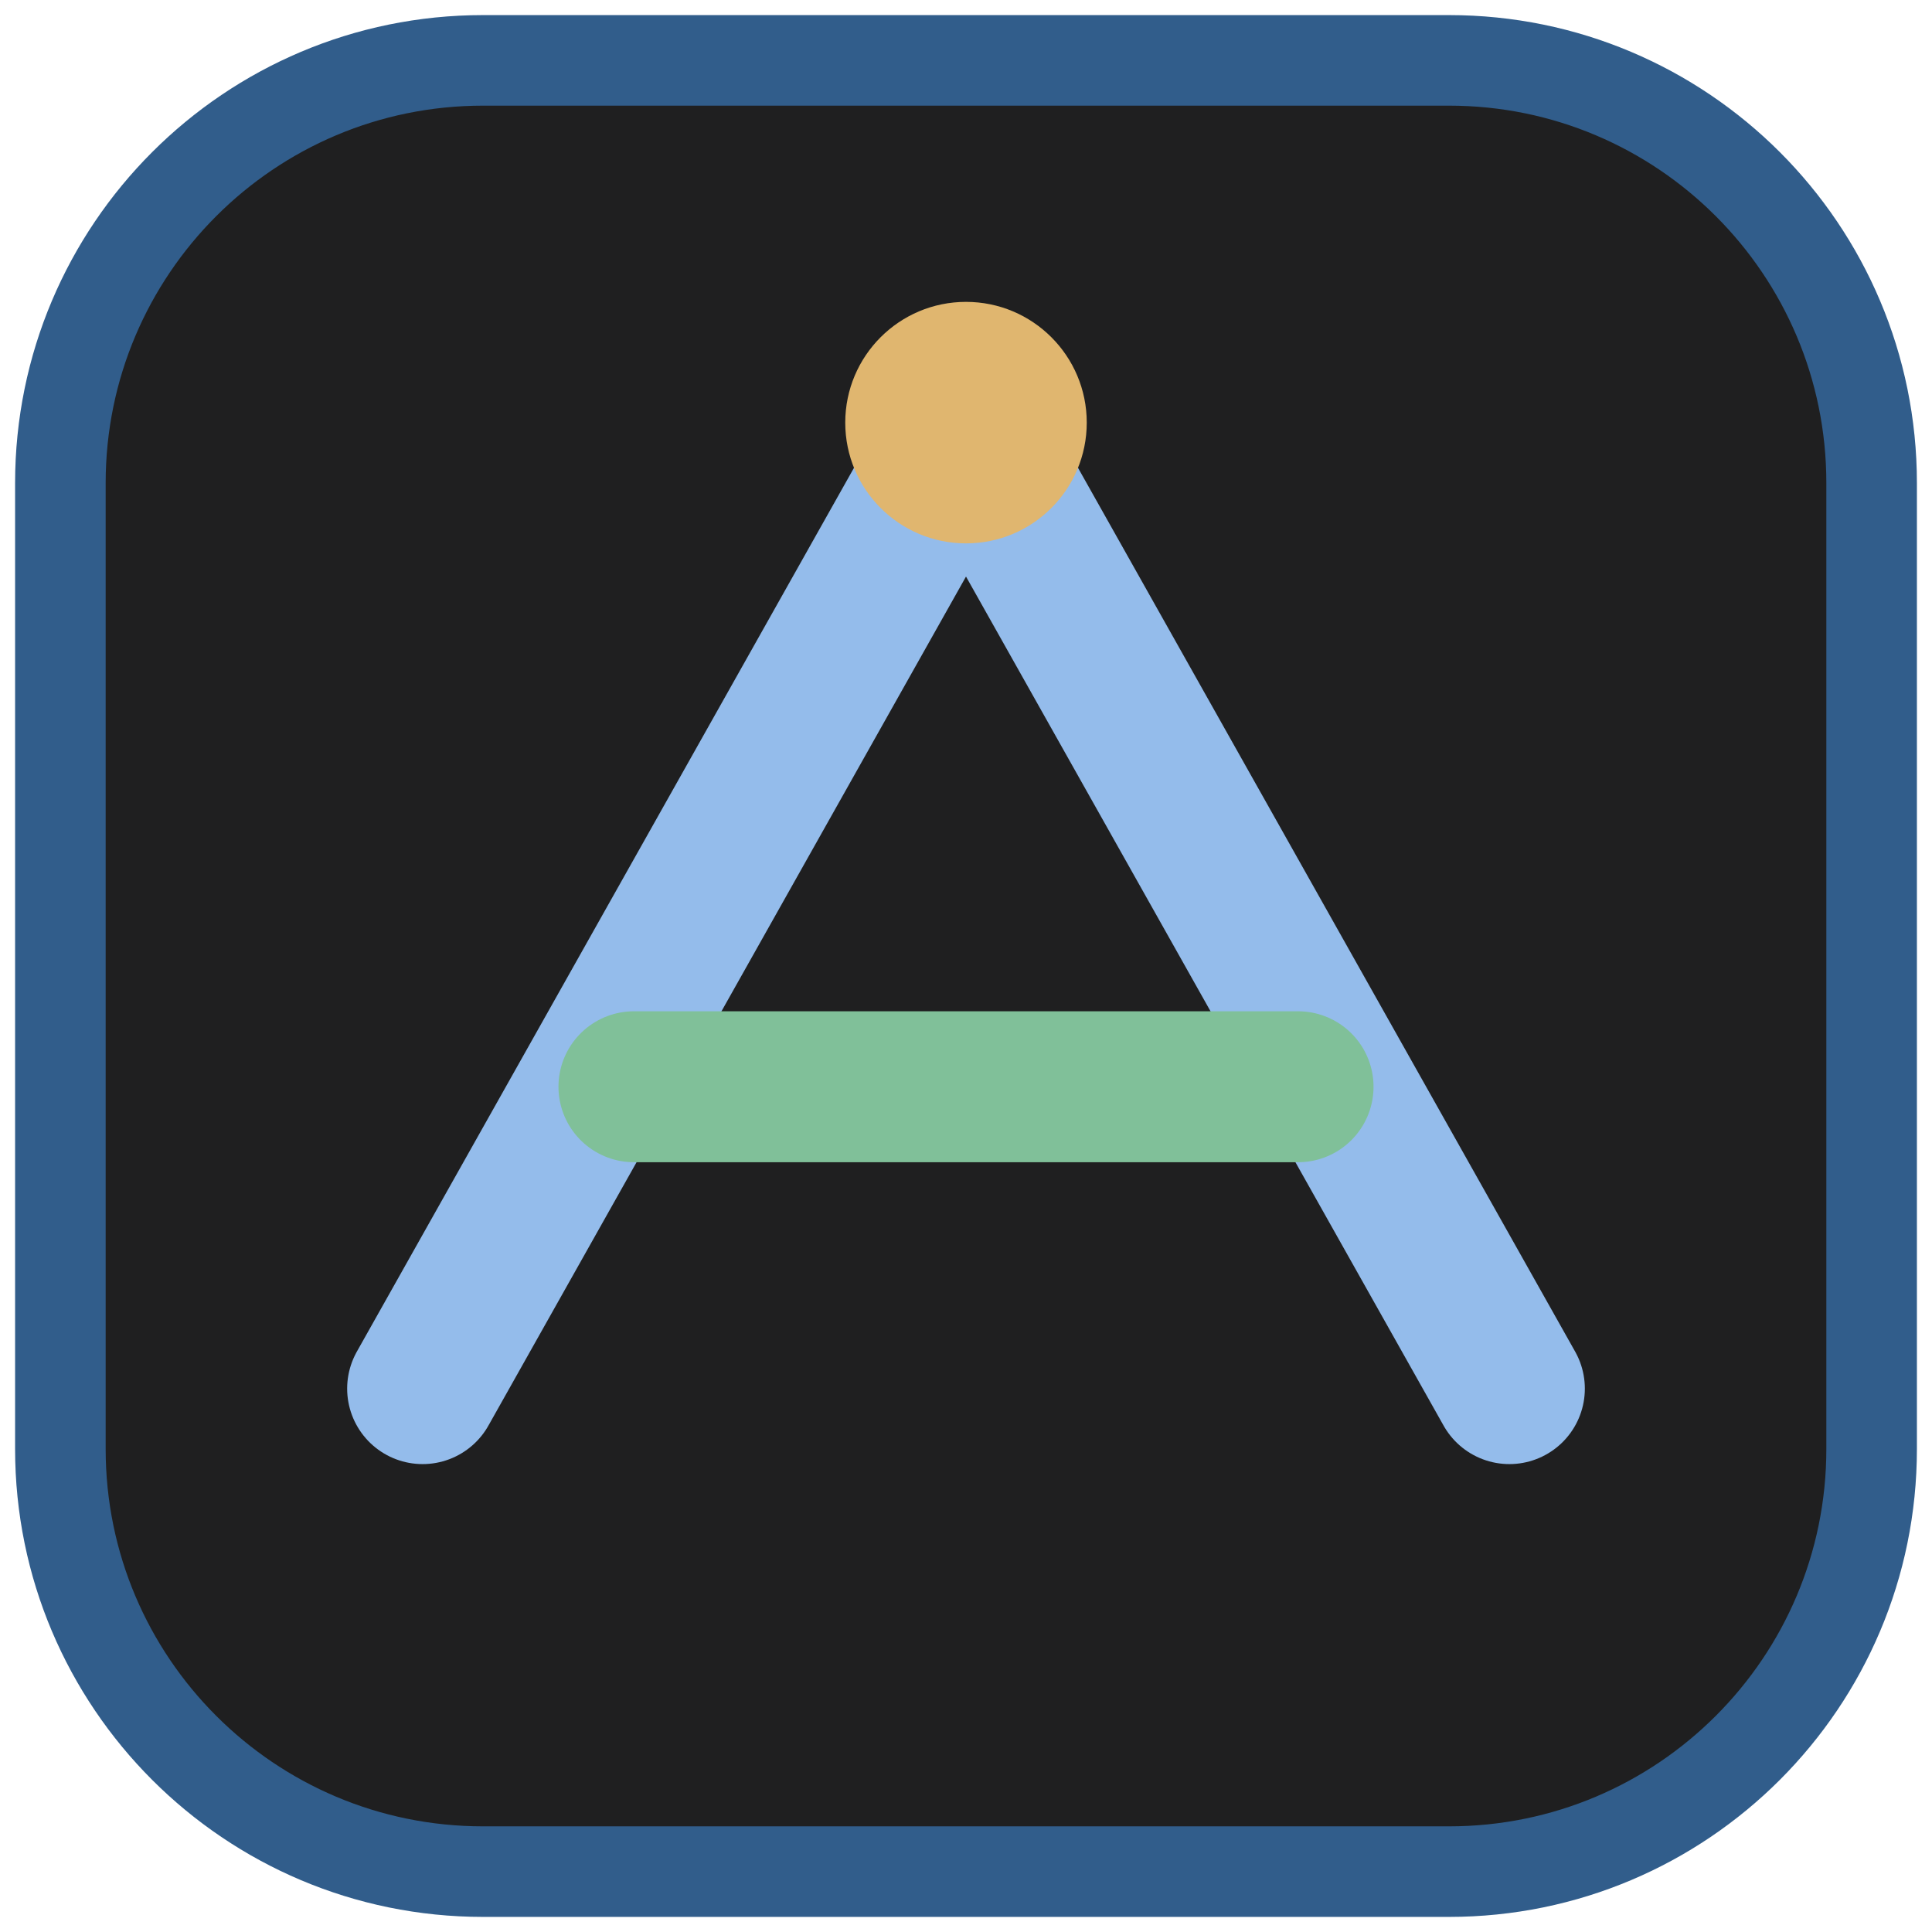
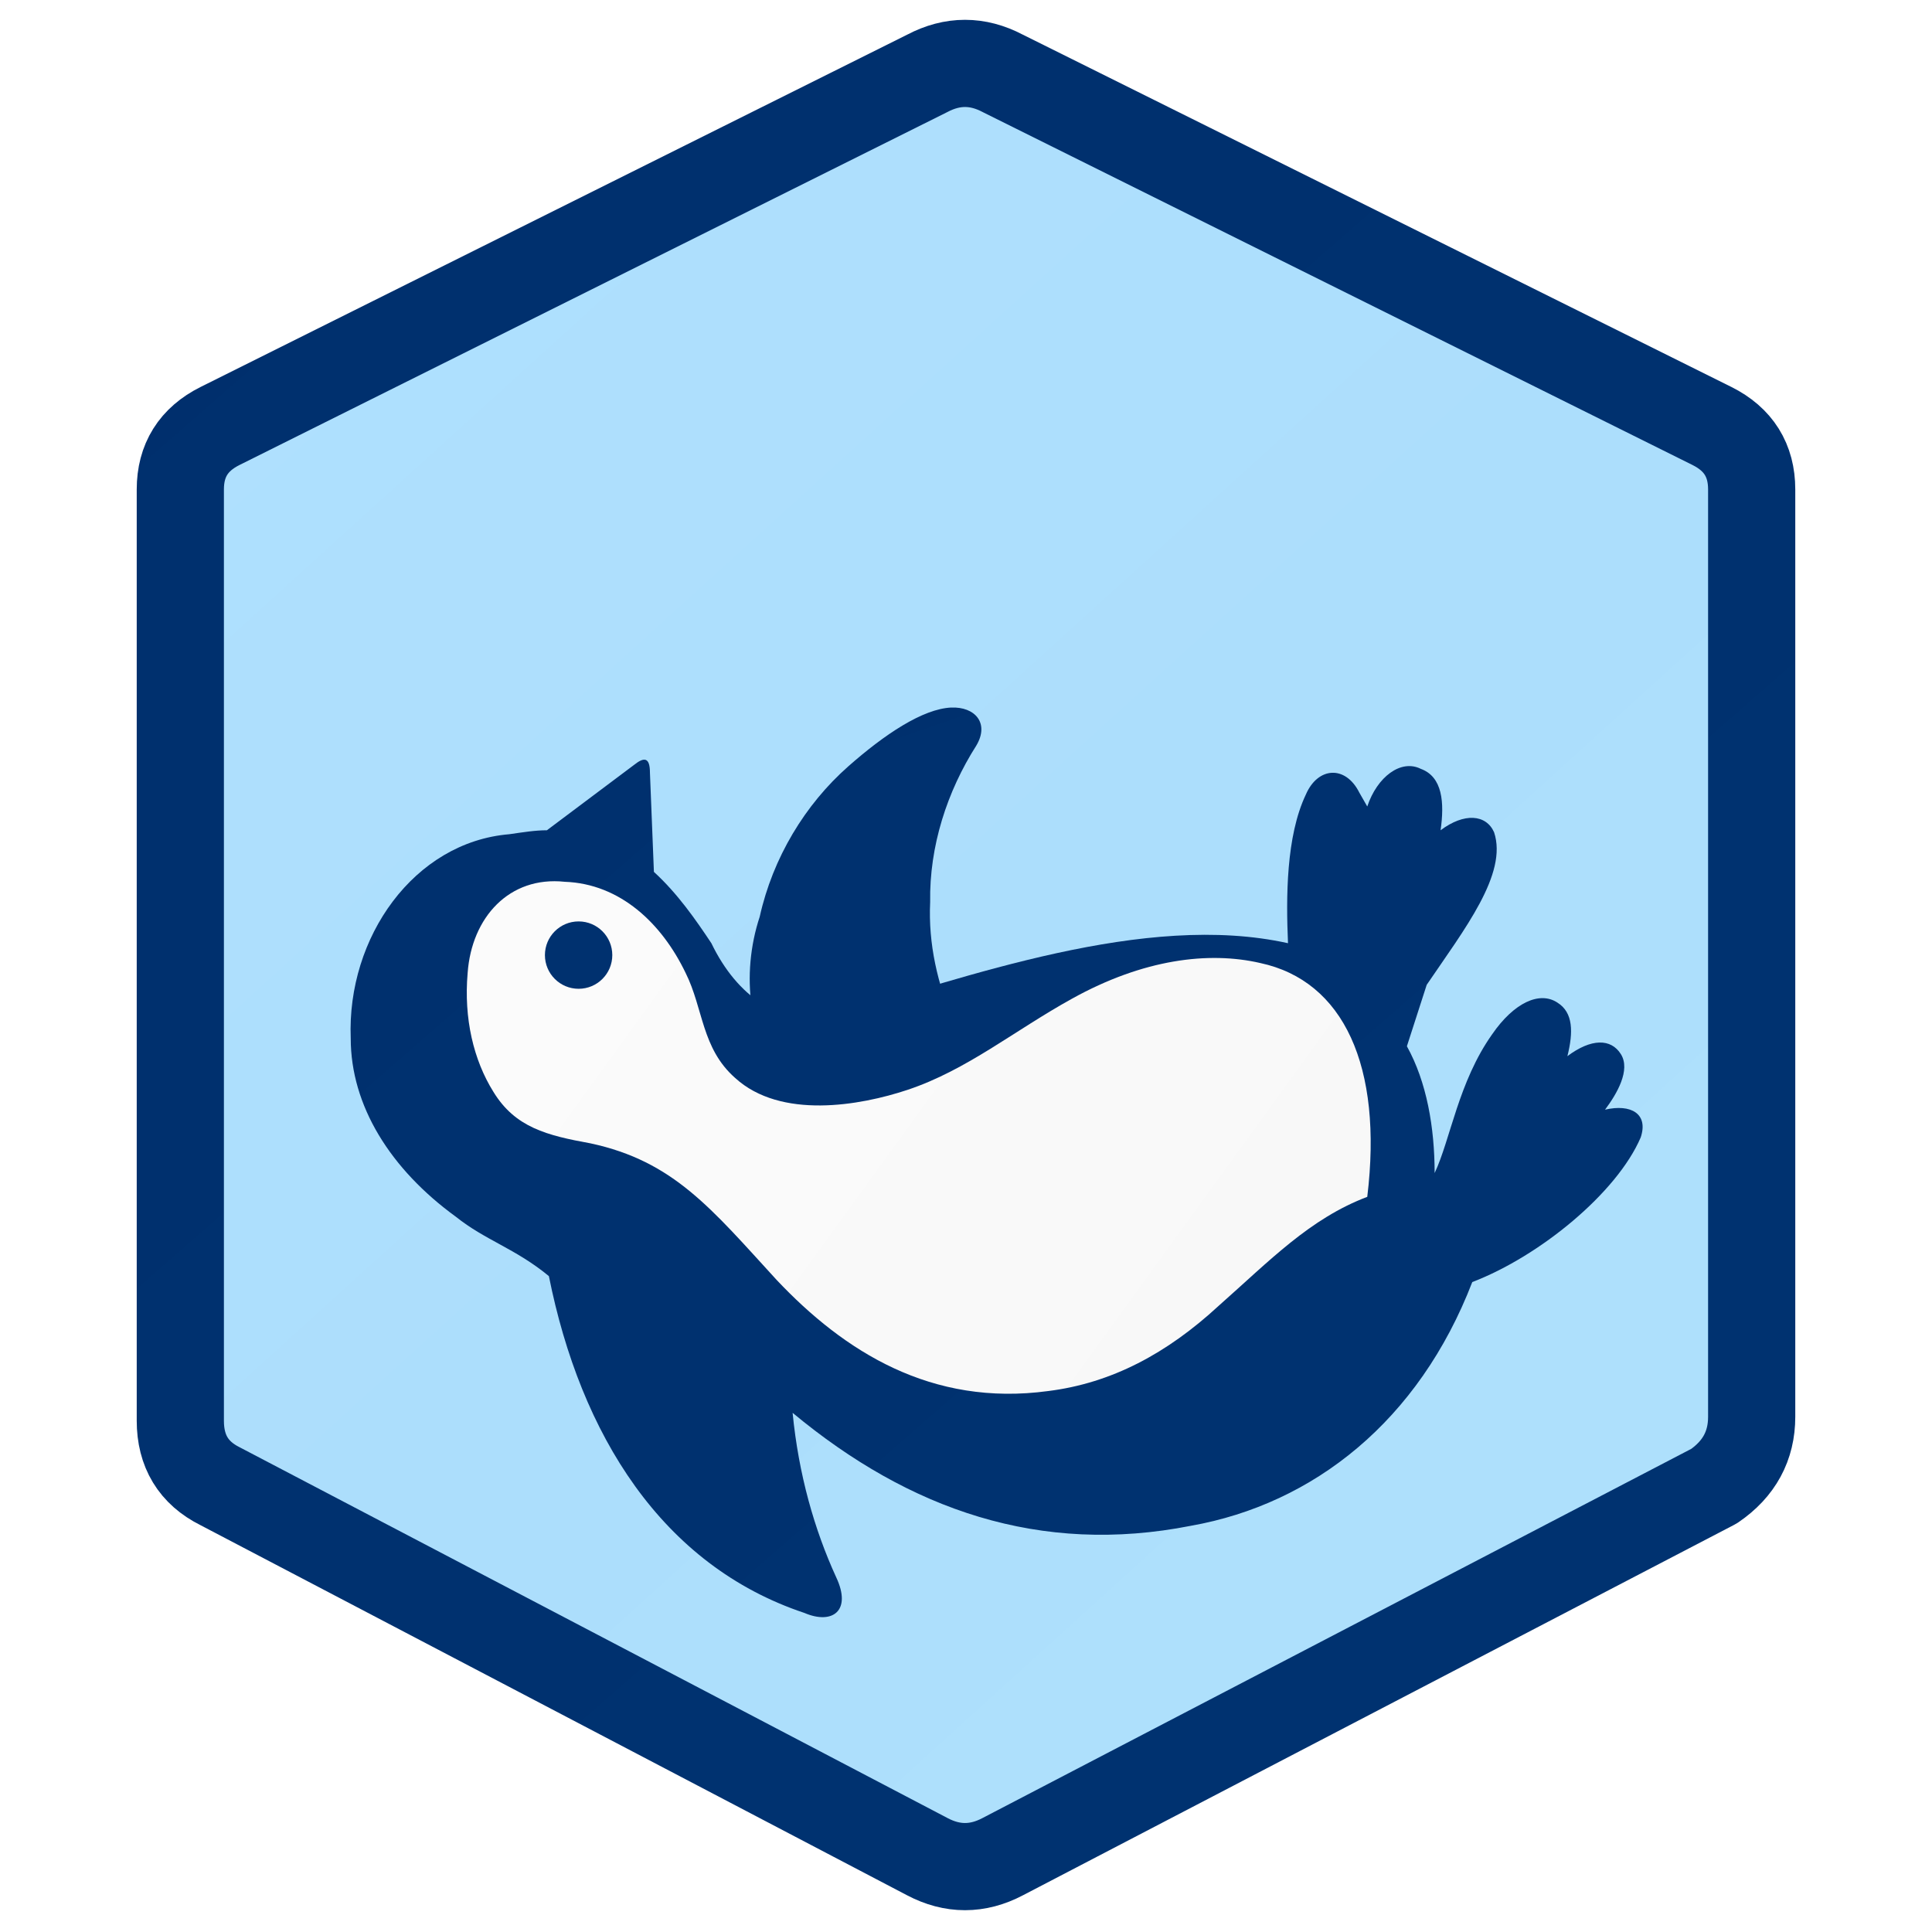
- <svg xmlns="http://www.w3.org/2000/svg" viewBox="0 0 64 64" width="64" height="64">
-   <rect x="2" y="2" width="60" height="60" rx="14" fill="#1f1f20" />
-   <rect x="2" y="2" width="60" height="60" rx="14" fill="none" stroke="#315d8b" stroke-width="3" />
-   <path d="M14 46 L32 14 L50 46" fill="none" stroke="#94bceb" stroke-width="5" stroke-linecap="round" stroke-linejoin="round" />
-   <path d="M21 36 H43" fill="none" stroke="#80c099" stroke-width="5" stroke-linecap="round" />
-   <circle cx="32" cy="14" r="4" fill="#e0b66f" />
+ <svg xmlns="http://www.w3.org/2000/svg" width="512" height="512" viewBox="140 140 975 975" role="img" aria-labelledby="title description">
+   <defs>
+     <linearGradient id="navy" x1="220" y1="160" x2="1040" y2="1100" gradientUnits="userSpaceOnUse">
+       <stop offset="0" stop-color="#002f6d" />
+       <stop offset="1" stop-color="#003371" />
+     </linearGradient>
+     <linearGradient id="ice" x1="290" y1="240" x2="980" y2="1000" gradientUnits="userSpaceOnUse">
+       <stop offset="0" stop-color="#afe0fe" />
+       <stop offset="0.55" stop-color="#acdefc" />
+       <stop offset="1" stop-color="#afe1fc" />
+     </linearGradient>
+     <linearGradient id="belly" x1="425" y1="585" x2="770" y2="835" gradientUnits="userSpaceOnUse">
+       <stop offset="0" stop-color="#fbfbfb" />
+       <stop offset="1" stop-color="#f8f8f8" />
+     </linearGradient>
+   </defs>
+   <g id="ice-hexagon" stroke="url(#navy)" stroke-width="44" stroke-linecap="round" stroke-linejoin="round">
+     <path id="hexagon-outline" fill="url(#ice)" d="       M 646,177       L 1004,355       Q 1024,365 1024,387       L 1024,855       Q 1024,877 1005,890       L 646,1077       Q 627,1087 608,1077       L 251,890       Q 231,880 231,857       L 231,387       Q 231,365 251,355       L 608,177       Q 627,167 646,177 Z" />
+   </g>
+   <g id="floating-penguin" fill="url(#navy)">
+     <path id="raised-left-flipper" transform="rotate(22 542 650)" d="       M 507,613       C 502,583 507,552 520,526       C 531,504 544,485 557,479       C 568,474 578,479 576,492       C 571,519 573,548 584,574       C 591,594 603,611 618,626       C 607,651 579,674 548,682       C 526,674 509,644 507,613 Z" />
+     <path id="penguin-silhouette" d="       M 416,559       L 460,526       C 465,522 468,522 468,530       L 470,580       C 482,591 491,604 499,616       C 512,643 534,658 559,653       C 628,633 718,600 790,616       C 789,593 789,562 799,541       C 805,527 819,526 826,540       L 830,547       C 835,532 847,523 857,528       C 868,532 869,545 867,559       C 879,550 890,551 894,560       C 901,581 879,609 860,637       L 850,668       C 860,686 864,709 864,732       C 872,715 876,686 893,662       C 904,646 917,640 926,646       C 934,651 934,661 931,673       C 943,664 953,664 958,672       C 963,680 956,692 950,700       C 963,697 972,702 968,714       C 956,742 917,774 883,787       C 856,857 803,899 741,910       C 665,925 599,902 540,853       C 543,884 551,912 562,936       C 570,953 560,960 546,954       C 474,930 433,864 417,784       C 400,770 385,766 370,754       C 337,730 317,698 317,664       C 315,613 349,565 397,561       C 404,560 410,559 416,559 Z" />
+     <path id="white-face-and-belly" fill="url(#belly)" d="       M 425,585       C 453,586 474,606 486,631       C 495,649 494,669 511,684       C 534,705 574,698 598,690       C 628,680 652,660 681,644       C 717,624 750,620 776,626       C 818,635 838,678 830,744       C 801,755 781,776 755,799       C 729,823 701,838 669,842       C 610,850 566,822 532,786       C 499,750 480,726 438,717       C 416,713 400,709 389,691       C 379,675 374,654 376,631       C 378,603 397,582 425,585 Z" />
+     <circle id="eye" cx="432" cy="622" r="17" />
+   </g>
</svg>
